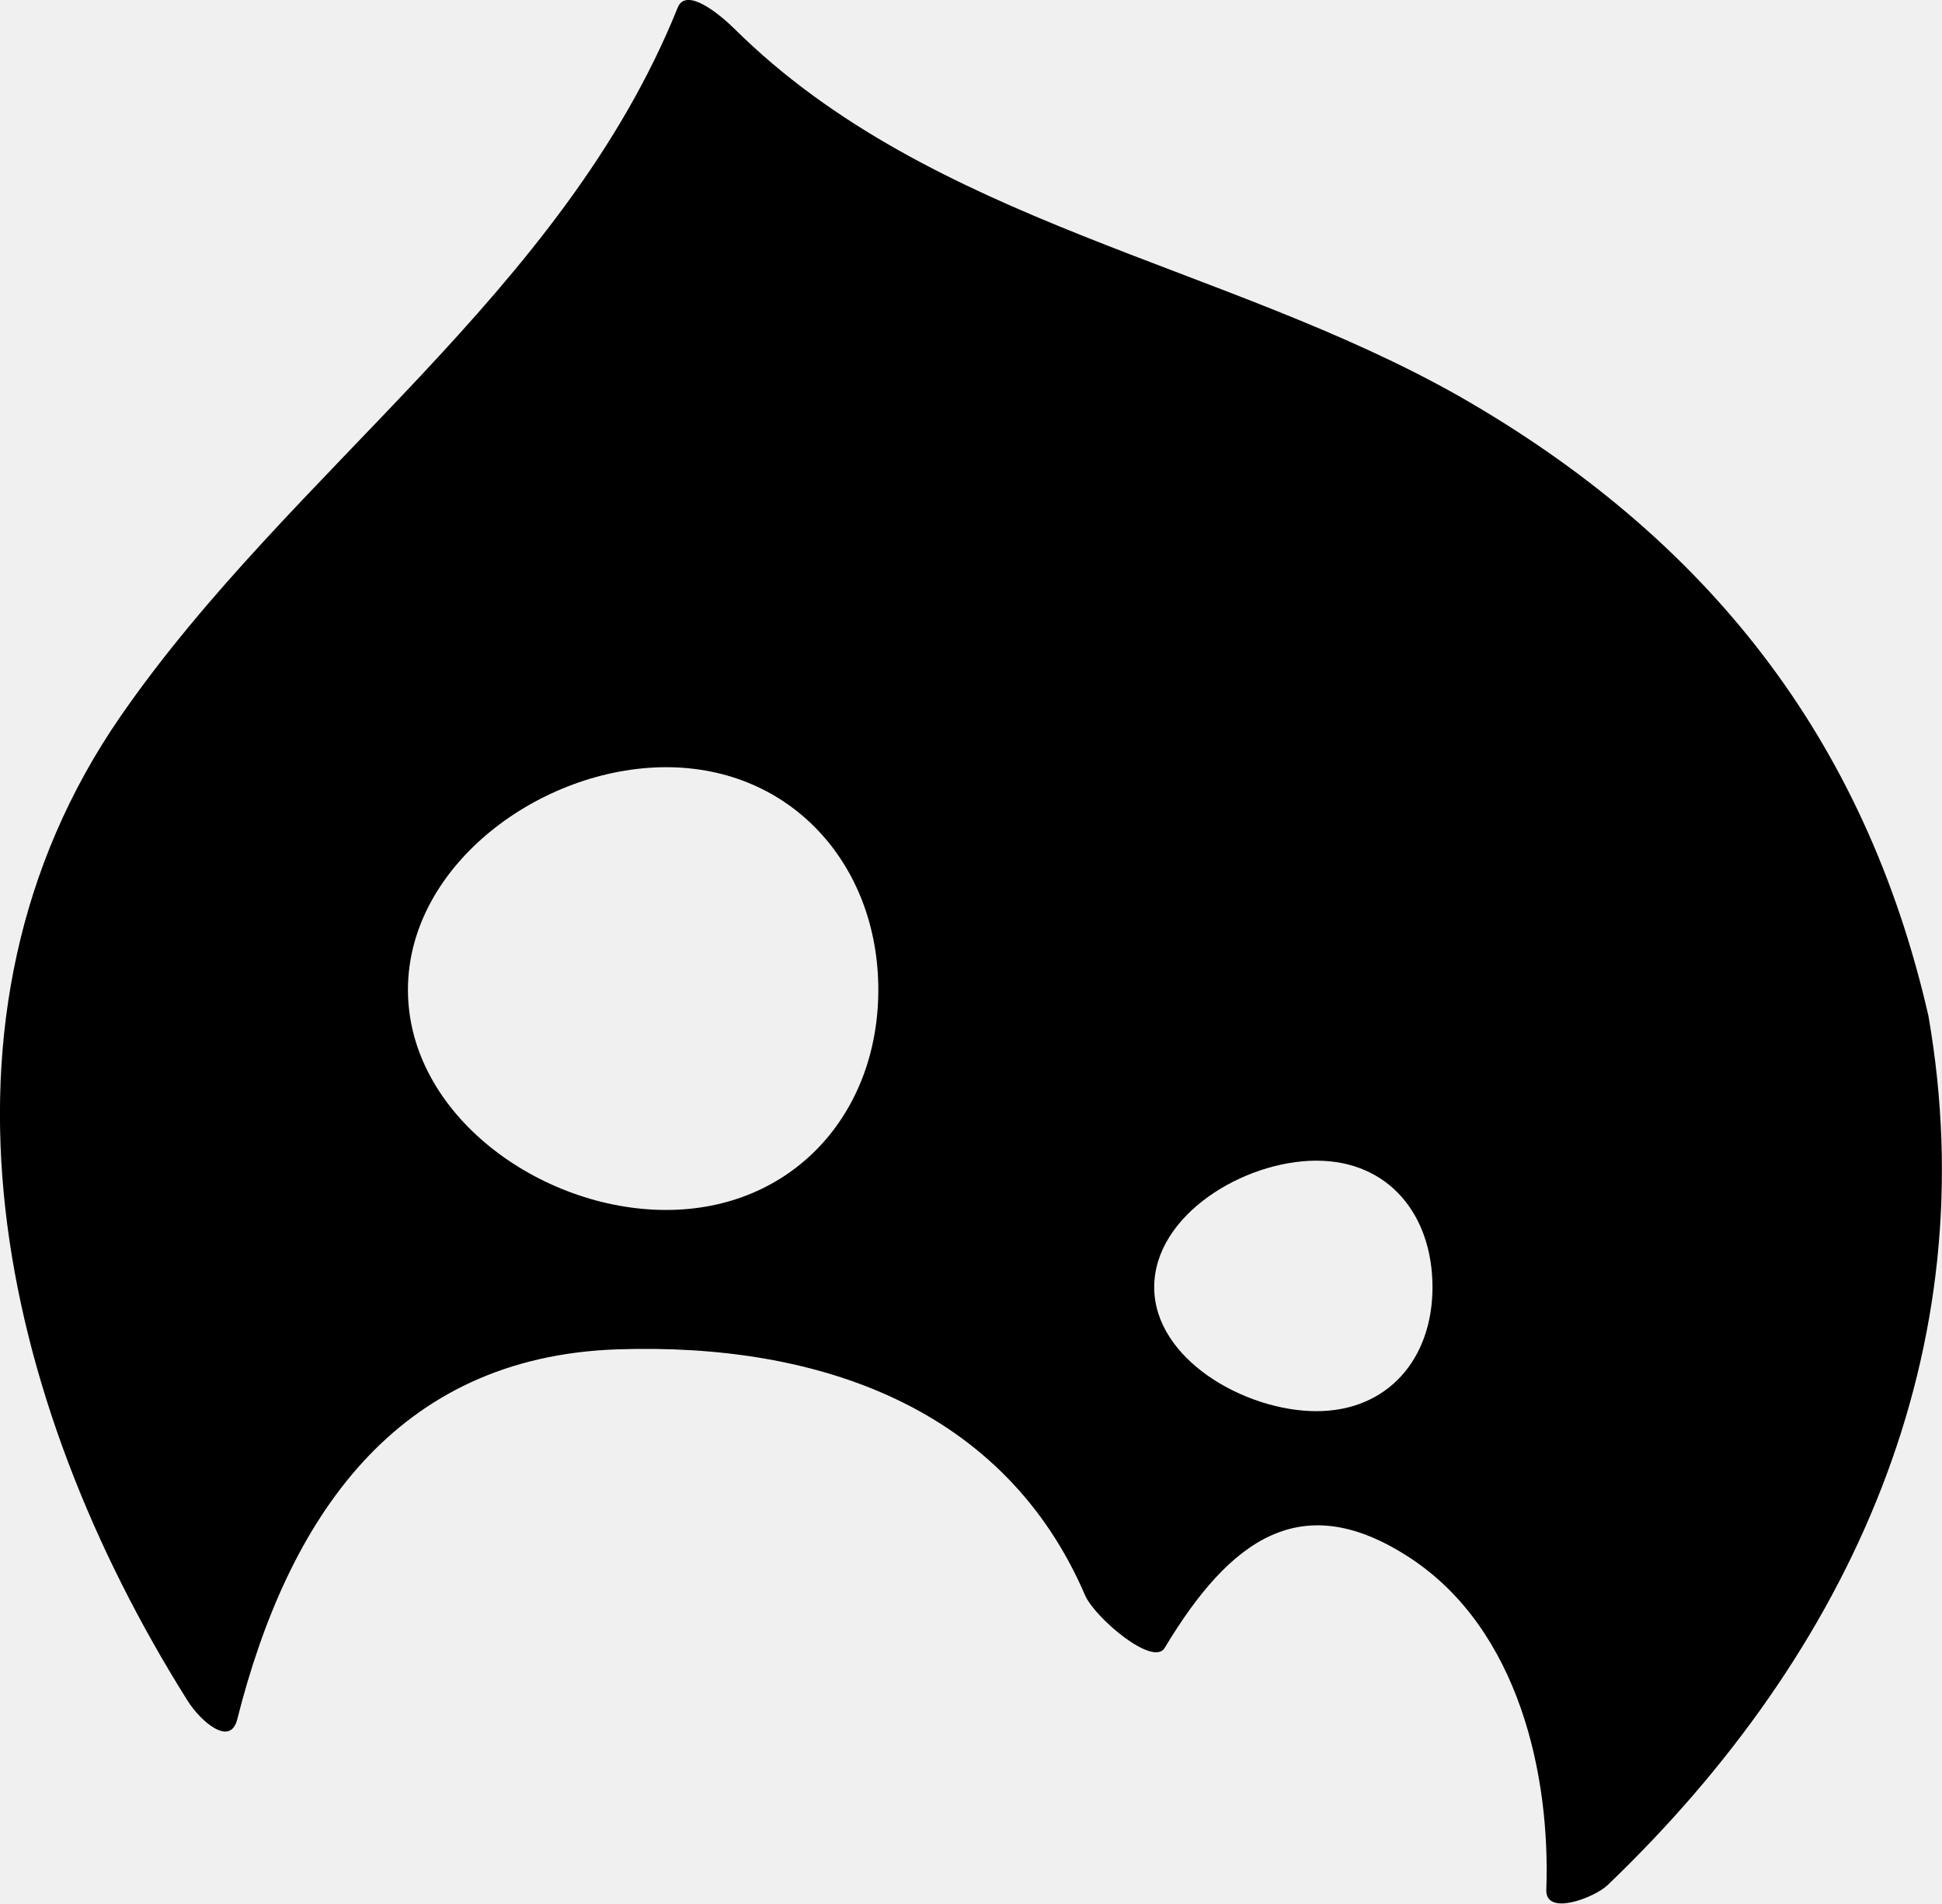
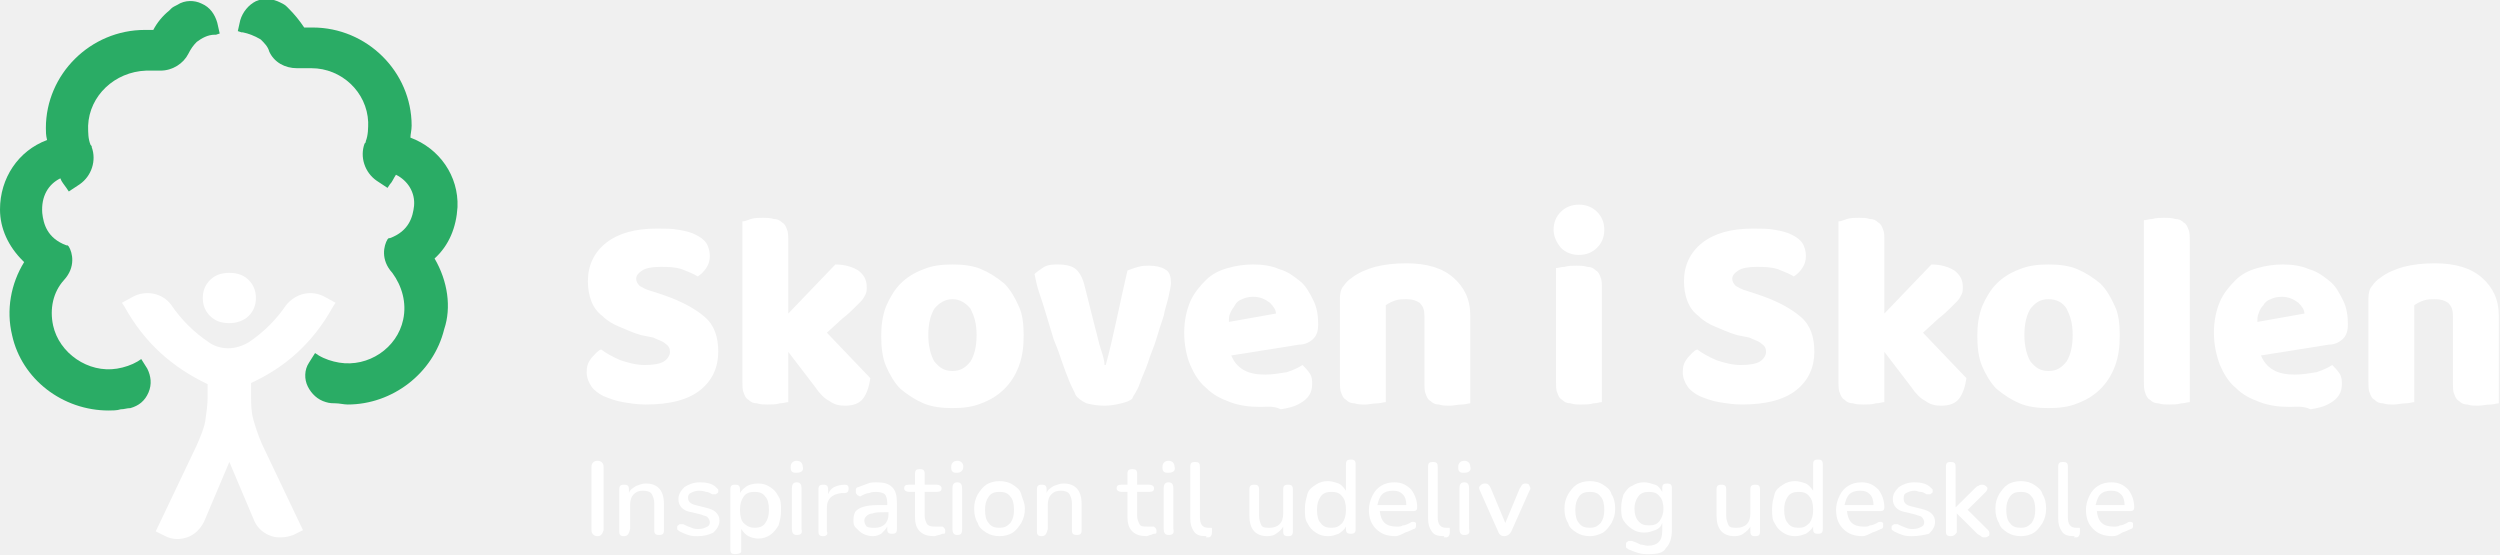
- <svg xmlns="http://www.w3.org/2000/svg" viewBox="0 0 130.01 127.42">
-   <g id="Lag_2" data-name="Lag 2">
-     <g id="Lag_1-2" data-name="Lag 1">
-       <path d="M129.1,68c-4.26-18.62-14.86-32-31.37-41.45C82,17.62,62.36,15,49.17,1.93c-.88-.87-3.22-2.87-3.8-1.42C37.66,19.65,19.53,31.39,8.08,47.94c-13.92,20.13-8.17,45.79,4.47,65.9.87,1.39,2.86,3.12,3.33,1.27,3.38-13.4,10.55-24.29,25.48-24.78,13.53-.45,25.9,3.95,31.28,16.46.64,1.49,4.55,4.82,5.33,3.53,4.4-7.33,9.21-10.79,16.47-6s9.36,14.54,9.08,22.18c-.07,1.82,3.23.53,4.1-.3C124,110.51,133,90.36,129.1,68ZM95.9,86.17c0,4.81-3,8.3-7.77,8.3S77.27,91,77.27,86.17s6-8.47,10.86-8.47S95.9,81.35,95.9,86.17ZM58.8,66.26C58.8,74.62,53,81,44.59,81S27.31,74.62,27.31,66.26s8.92-14.9,17.29-14.9S58.8,57.89,58.8,66.26Z" />
-     </g>
+ <svg xmlns="http://www.w3.org/2000/svg" width="194" height="43" viewBox="0 0 194 43" fill="none">
+   <g clip-path="url(#clip0_1726_50852)">
+     <path d="M49.741 26.004C49.086 25.818 48.523 25.54 48.055 25.354C47.587 25.168 47.118 24.89 46.744 24.518C46.369 24.239 46.088 23.868 45.901 23.404C45.713 22.939 45.62 22.382 45.62 21.825C45.62 20.617 46.088 19.596 47.025 18.853C47.961 18.11 49.273 17.738 50.959 17.738C51.521 17.738 52.177 17.738 52.645 17.831C53.207 17.924 53.582 18.017 53.957 18.203C54.331 18.388 54.612 18.574 54.8 18.853C54.987 19.131 55.081 19.503 55.081 19.874C55.081 20.246 54.987 20.524 54.8 20.803C54.612 21.082 54.425 21.267 54.144 21.453C53.863 21.267 53.395 21.082 52.926 20.896C52.364 20.71 51.802 20.71 51.24 20.71C50.584 20.71 50.116 20.803 49.835 20.989C49.554 21.175 49.367 21.36 49.367 21.639C49.367 21.825 49.46 22.01 49.648 22.196C49.835 22.289 50.116 22.475 50.491 22.568L51.615 22.939C52.926 23.404 53.957 23.961 54.706 24.611C55.455 25.261 55.736 26.19 55.736 27.304C55.736 28.512 55.268 29.533 54.331 30.276C53.395 31.019 51.989 31.39 50.116 31.39C49.46 31.39 48.898 31.298 48.336 31.205C47.774 31.112 47.306 30.926 46.837 30.74C46.463 30.555 46.088 30.276 45.901 29.997C45.713 29.719 45.526 29.347 45.526 28.883C45.526 28.419 45.62 28.14 45.901 27.768C46.182 27.49 46.369 27.211 46.65 27.118C47.025 27.397 47.493 27.676 48.149 27.954C48.711 28.14 49.367 28.326 50.022 28.326C50.678 28.326 51.24 28.233 51.521 28.047C51.802 27.861 51.989 27.583 51.989 27.304C51.989 27.026 51.896 26.84 51.615 26.654C51.427 26.468 51.053 26.375 50.678 26.19L49.741 26.004Z" fill="white" />
+     <path d="M67.539 29.347C67.446 29.997 67.258 30.555 66.977 30.926C66.696 31.298 66.228 31.483 65.572 31.483C65.104 31.483 64.729 31.39 64.354 31.112C63.98 30.926 63.605 30.555 63.23 29.997L61.169 27.304V31.205C60.982 31.205 60.795 31.298 60.514 31.298C60.233 31.39 59.858 31.39 59.577 31.39C59.296 31.39 59.015 31.39 58.734 31.298C58.453 31.298 58.266 31.205 58.078 31.019C57.891 30.926 57.797 30.74 57.703 30.462C57.61 30.276 57.61 29.904 57.61 29.626V17.181C57.797 17.181 57.985 17.088 58.266 16.995C58.547 16.902 58.921 16.902 59.202 16.902C59.483 16.902 59.764 16.902 60.045 16.995C60.326 16.995 60.514 17.088 60.701 17.274C60.889 17.367 60.982 17.552 61.076 17.831C61.169 18.017 61.169 18.388 61.169 18.667V24.332L64.823 20.524C65.572 20.524 66.134 20.71 66.603 20.989C67.071 21.36 67.258 21.732 67.258 22.289C67.258 22.475 67.258 22.66 67.165 22.846C67.071 23.032 66.977 23.218 66.79 23.403C66.603 23.589 66.415 23.775 66.228 23.961C66.041 24.146 65.76 24.425 65.385 24.704L64.167 25.818L67.539 29.347Z" fill="white" />
+     <path d="M79.436 26.003C79.436 26.932 79.342 27.675 79.061 28.418C78.78 29.161 78.406 29.718 77.937 30.182C77.469 30.646 76.907 31.018 76.157 31.297C75.502 31.575 74.752 31.668 73.909 31.668C73.066 31.668 72.317 31.575 71.661 31.297C71.005 31.018 70.443 30.646 69.881 30.182C69.413 29.718 69.038 29.068 68.757 28.418C68.476 27.767 68.382 26.932 68.382 26.096C68.382 25.26 68.476 24.517 68.757 23.774C69.038 23.124 69.413 22.474 69.881 22.009C70.35 21.545 70.912 21.174 71.661 20.895C72.317 20.616 73.066 20.523 73.909 20.523C74.752 20.523 75.502 20.616 76.157 20.895C76.813 21.174 77.375 21.545 77.937 22.009C78.406 22.474 78.78 23.124 79.061 23.774C79.342 24.331 79.436 25.167 79.436 26.003ZM72.036 26.003C72.036 26.839 72.223 27.582 72.504 28.046C72.879 28.511 73.253 28.789 73.909 28.789C74.565 28.789 74.939 28.511 75.314 28.046C75.595 27.582 75.783 26.932 75.783 26.003C75.783 25.074 75.595 24.517 75.314 23.96C74.939 23.495 74.471 23.217 73.909 23.217C73.347 23.217 72.879 23.495 72.504 23.96C72.223 24.424 72.036 25.074 72.036 26.003Z" fill="white" />
+     <path d="M87.867 30.925C87.68 31.111 87.399 31.204 87.024 31.297C86.649 31.39 86.181 31.482 85.712 31.482C85.15 31.482 84.682 31.39 84.307 31.297C83.933 31.111 83.652 30.925 83.464 30.646C83.371 30.368 83.183 30.089 82.996 29.625C82.808 29.161 82.621 28.696 82.434 28.139C82.246 27.582 82.059 27.024 81.778 26.374C81.591 25.724 81.403 25.167 81.216 24.517C81.029 23.867 80.841 23.31 80.654 22.752C80.467 22.195 80.373 21.731 80.279 21.266C80.467 21.081 80.748 20.895 81.029 20.709C81.403 20.523 81.684 20.523 82.153 20.523C82.621 20.523 83.09 20.616 83.371 20.802C83.652 20.988 83.933 21.359 84.12 22.009L84.963 25.353C85.15 26.003 85.244 26.56 85.431 27.117C85.619 27.675 85.712 28.046 85.712 28.325H85.806C86.087 27.303 86.368 26.096 86.649 24.796C86.93 23.495 87.211 22.195 87.492 20.988C87.773 20.895 87.961 20.802 88.335 20.709C88.616 20.616 88.897 20.616 89.178 20.616C89.647 20.616 90.115 20.709 90.396 20.895C90.771 21.081 90.865 21.452 90.865 22.009C90.865 22.195 90.771 22.567 90.677 23.031C90.584 23.495 90.396 23.96 90.302 24.517C90.115 25.074 89.928 25.631 89.74 26.282C89.553 26.932 89.272 27.489 89.085 28.139C88.897 28.696 88.616 29.253 88.429 29.811C88.242 30.368 87.961 30.646 87.867 30.925Z" fill="white" />
+     <path d="M97.796 31.575C96.953 31.575 96.204 31.482 95.454 31.204C94.705 30.925 94.143 30.646 93.581 30.089C93.019 29.625 92.644 28.975 92.363 28.325C92.082 27.675 91.894 26.746 91.894 25.817C91.894 24.888 92.082 24.053 92.363 23.402C92.644 22.752 93.112 22.195 93.581 21.731C94.049 21.266 94.611 20.988 95.267 20.802C95.922 20.616 96.578 20.523 97.234 20.523C97.983 20.523 98.639 20.616 99.295 20.895C99.951 21.081 100.419 21.452 100.887 21.824C101.356 22.195 101.637 22.752 101.918 23.31C102.199 23.867 102.292 24.517 102.292 25.167C102.292 25.631 102.199 26.003 101.918 26.282C101.637 26.56 101.262 26.746 100.794 26.746L95.548 27.582C95.735 28.046 96.016 28.418 96.485 28.696C96.953 28.975 97.515 29.068 98.171 29.068C98.733 29.068 99.295 28.975 99.857 28.882C100.419 28.696 100.794 28.511 101.075 28.325C101.262 28.511 101.449 28.696 101.637 28.975C101.824 29.253 101.824 29.532 101.824 29.811C101.824 30.461 101.543 30.925 100.887 31.297C100.419 31.575 99.951 31.668 99.388 31.761C98.826 31.482 98.358 31.575 97.796 31.575ZM97.234 23.031C96.859 23.031 96.578 23.124 96.391 23.217C96.11 23.31 95.922 23.495 95.829 23.681C95.735 23.867 95.548 24.053 95.454 24.331C95.361 24.517 95.361 24.796 95.361 24.981L99.014 24.331C99.014 24.053 98.826 23.774 98.545 23.495C98.171 23.217 97.796 23.031 97.234 23.031Z" fill="white" />
+     <path d="M110.536 24.518C110.536 24.054 110.442 23.775 110.161 23.496C109.88 23.311 109.599 23.218 109.131 23.218C108.85 23.218 108.569 23.218 108.288 23.311C108.007 23.404 107.819 23.496 107.538 23.682V31.205C107.351 31.205 107.163 31.298 106.882 31.298C106.601 31.298 106.227 31.391 105.946 31.391C105.665 31.391 105.384 31.391 105.103 31.298C104.822 31.298 104.634 31.205 104.447 31.019C104.26 30.926 104.166 30.741 104.072 30.462C103.979 30.276 103.979 29.905 103.979 29.626V23.125C103.979 22.753 104.072 22.382 104.26 22.196C104.447 21.918 104.634 21.732 104.915 21.546C105.384 21.175 106.039 20.896 106.695 20.71C107.444 20.524 108.194 20.432 109.131 20.432C110.723 20.432 111.941 20.803 112.784 21.546C113.627 22.289 114.095 23.218 114.095 24.518V31.298C113.908 31.298 113.721 31.391 113.44 31.391C113.159 31.391 112.784 31.483 112.503 31.483C112.222 31.483 111.941 31.483 111.66 31.391C111.379 31.391 111.191 31.298 111.004 31.112C110.817 31.019 110.723 30.833 110.629 30.555C110.536 30.369 110.536 29.997 110.536 29.719V24.518Z" fill="white" />
+     <path d="M120.559 17.831C120.559 17.274 120.746 16.81 121.121 16.438C121.496 16.067 121.964 15.881 122.526 15.881C123.088 15.881 123.557 16.067 123.931 16.438C124.306 16.81 124.493 17.274 124.493 17.831C124.493 18.388 124.306 18.853 123.931 19.224C123.557 19.596 123.088 19.782 122.526 19.782C121.964 19.782 121.496 19.596 121.121 19.224C120.746 18.76 120.559 18.296 120.559 17.831ZM124.306 31.205C124.119 31.205 123.931 31.298 123.65 31.298C123.369 31.391 122.995 31.391 122.714 31.391C122.433 31.391 122.152 31.391 121.871 31.298C121.59 31.298 121.402 31.205 121.215 31.019C121.027 30.926 120.934 30.741 120.84 30.462C120.746 30.276 120.746 29.905 120.746 29.626V20.803C120.934 20.803 121.121 20.71 121.402 20.71C121.683 20.617 122.058 20.617 122.339 20.617C122.62 20.617 122.901 20.617 123.182 20.71C123.463 20.71 123.65 20.803 123.838 20.989C124.025 21.082 124.119 21.267 124.212 21.546C124.306 21.732 124.306 22.103 124.306 22.382V31.205Z" fill="white" />
+     <path d="M134.798 26.004C134.142 25.818 133.58 25.54 133.112 25.354C132.643 25.168 132.175 24.89 131.8 24.518C131.426 24.239 131.145 23.868 130.957 23.404C130.77 22.939 130.676 22.382 130.676 21.825C130.676 20.617 131.145 19.596 132.081 18.853C133.018 18.11 134.33 17.738 136.016 17.738C136.578 17.738 137.233 17.738 137.702 17.831C138.264 17.924 138.639 18.017 139.013 18.203C139.388 18.388 139.669 18.574 139.856 18.853C140.044 19.131 140.137 19.503 140.137 19.874C140.137 20.246 140.044 20.524 139.856 20.803C139.669 21.082 139.482 21.267 139.201 21.453C138.92 21.267 138.451 21.082 137.983 20.896C137.421 20.71 136.859 20.71 136.297 20.71C135.641 20.71 135.173 20.803 134.892 20.989C134.611 21.175 134.423 21.36 134.423 21.639C134.423 21.825 134.517 22.01 134.704 22.196C134.892 22.289 135.173 22.475 135.547 22.568L136.671 22.939C137.983 23.404 139.013 23.961 139.763 24.611C140.512 25.261 140.793 26.19 140.793 27.304C140.793 28.512 140.325 29.533 139.388 30.276C138.451 31.019 137.046 31.39 135.173 31.39C134.517 31.39 133.955 31.298 133.393 31.205C132.831 31.112 132.362 30.926 131.894 30.74C131.519 30.555 131.145 30.276 130.957 29.997C130.77 29.719 130.583 29.347 130.583 28.883C130.583 28.419 130.676 28.14 130.957 27.768C131.238 27.49 131.426 27.211 131.707 27.118C132.081 27.397 132.55 27.676 133.205 27.954C133.767 28.14 134.423 28.326 135.079 28.326C135.735 28.326 136.297 28.233 136.578 28.047C136.859 27.861 137.046 27.583 137.046 27.304C137.046 27.026 136.952 26.84 136.671 26.654C136.484 26.468 136.109 26.375 135.735 26.19L134.798 26.004Z" fill="white" />
+     <path d="M152.596 29.347C152.502 29.997 152.315 30.555 152.034 30.926C151.753 31.298 151.285 31.483 150.629 31.483C150.16 31.483 149.786 31.39 149.411 31.112C149.036 30.926 148.662 30.555 148.287 29.997L146.226 27.304V31.205C146.039 31.205 145.851 31.298 145.57 31.298C145.289 31.39 144.915 31.39 144.634 31.39C144.353 31.39 144.072 31.39 143.791 31.298C143.51 31.298 143.322 31.205 143.135 31.019C142.948 30.926 142.854 30.74 142.76 30.462C142.666 30.276 142.667 29.904 142.667 29.626V17.181C142.854 17.181 143.041 17.088 143.322 16.995C143.603 16.902 143.978 16.902 144.259 16.902C144.54 16.902 144.821 16.902 145.102 16.995C145.383 16.995 145.57 17.088 145.758 17.274C145.945 17.367 146.039 17.552 146.132 17.831C146.226 18.017 146.226 18.388 146.226 18.667V24.332L149.879 20.524C150.629 20.524 151.191 20.71 151.659 20.989C152.128 21.36 152.315 21.732 152.315 22.289C152.315 22.475 152.315 22.66 152.221 22.846C152.128 23.032 152.034 23.218 151.847 23.403C151.659 23.589 151.472 23.775 151.285 23.961C151.097 24.146 150.816 24.425 150.441 24.704L149.224 25.818L152.596 29.347Z" fill="white" />
+     <path d="M164.493 26.003C164.493 26.932 164.399 27.675 164.118 28.418C163.837 29.161 163.462 29.718 162.994 30.182C162.525 30.646 161.963 31.018 161.214 31.297C160.558 31.575 159.809 31.668 158.966 31.668C158.123 31.668 157.373 31.575 156.718 31.297C156.062 31.018 155.5 30.646 154.938 30.182C154.469 29.718 154.095 29.068 153.814 28.418C153.533 27.767 153.439 26.932 153.439 26.096C153.439 25.26 153.533 24.517 153.814 23.774C154.095 23.124 154.469 22.474 154.938 22.009C155.406 21.545 155.968 21.174 156.718 20.895C157.373 20.616 158.123 20.523 158.966 20.523C159.809 20.523 160.558 20.616 161.214 20.895C161.87 21.174 162.432 21.545 162.994 22.009C163.462 22.474 163.837 23.124 164.118 23.774C164.399 24.331 164.493 25.167 164.493 26.003ZM157.092 26.003C157.092 26.839 157.28 27.582 157.561 28.046C157.935 28.511 158.31 28.789 158.966 28.789C159.621 28.789 159.996 28.511 160.371 28.046C160.652 27.582 160.839 26.932 160.839 26.003C160.839 25.074 160.652 24.517 160.371 23.96C160.09 23.495 159.621 23.217 158.966 23.217C158.31 23.217 157.935 23.495 157.561 23.96C157.28 24.424 157.092 25.074 157.092 26.003Z" fill="white" />
+     <path d="M169.926 31.205C169.738 31.205 169.551 31.298 169.27 31.298C168.989 31.39 168.614 31.39 168.333 31.39C168.052 31.39 167.771 31.39 167.49 31.298C167.209 31.298 167.022 31.205 166.835 31.019C166.647 30.926 166.554 30.74 166.46 30.462C166.366 30.183 166.366 29.904 166.366 29.626V17.088C166.554 17.088 166.741 16.995 167.022 16.995C167.303 16.902 167.678 16.902 167.959 16.902C168.24 16.902 168.521 16.902 168.802 16.995C169.083 16.995 169.27 17.088 169.457 17.274C169.645 17.367 169.738 17.552 169.832 17.831C169.926 18.017 169.926 18.388 169.926 18.667V31.205Z" fill="white" />
+     <path d="M177.701 31.575C176.858 31.575 176.108 31.482 175.359 31.204C174.61 30.925 174.048 30.646 173.485 30.089C172.923 29.625 172.549 28.975 172.268 28.325C171.987 27.582 171.799 26.746 171.799 25.817C171.799 24.888 171.987 24.053 172.268 23.402C172.549 22.752 173.017 22.195 173.485 21.731C173.954 21.266 174.516 20.988 175.172 20.802C175.827 20.616 176.483 20.523 177.139 20.523C177.888 20.523 178.544 20.616 179.2 20.895C179.855 21.081 180.324 21.452 180.792 21.824C181.26 22.195 181.541 22.752 181.823 23.31C182.104 23.867 182.197 24.517 182.197 25.167C182.197 25.631 182.104 26.003 181.823 26.282C181.541 26.56 181.167 26.746 180.698 26.746L175.453 27.582C175.64 28.046 175.921 28.418 176.389 28.696C176.858 28.975 177.42 29.068 178.076 29.068C178.638 29.068 179.2 28.975 179.762 28.882C180.324 28.696 180.698 28.511 180.979 28.325C181.167 28.511 181.354 28.696 181.541 28.975C181.729 29.253 181.729 29.532 181.729 29.811C181.729 30.461 181.448 30.925 180.792 31.297C180.324 31.575 179.855 31.668 179.293 31.761C178.731 31.482 178.169 31.575 177.701 31.575ZM177.045 23.031C176.67 23.031 176.389 23.124 176.202 23.217C175.921 23.31 175.734 23.495 175.64 23.681C175.453 23.867 175.359 24.053 175.265 24.331C175.172 24.517 175.172 24.796 175.172 24.981L178.825 24.331C178.825 24.053 178.638 23.774 178.357 23.495C177.982 23.217 177.607 23.031 177.045 23.031Z" fill="white" />
+     <path d="M190.347 24.518C190.347 24.054 190.253 23.775 189.972 23.496C189.691 23.311 189.41 23.218 188.942 23.218C188.661 23.218 188.38 23.218 188.099 23.311C187.818 23.404 187.63 23.496 187.349 23.682V31.205C187.162 31.205 186.974 31.298 186.693 31.298C186.412 31.298 186.038 31.391 185.757 31.391C185.476 31.391 185.195 31.391 184.914 31.298C184.633 31.298 184.445 31.205 184.258 31.019C184.071 30.926 183.977 30.741 183.883 30.462C183.79 30.276 183.79 29.905 183.79 29.626V23.125C183.79 22.753 183.883 22.382 184.071 22.196C184.258 21.918 184.445 21.732 184.726 21.546C185.195 21.175 185.85 20.896 186.506 20.71C187.256 20.524 188.005 20.432 188.942 20.432C190.534 20.432 191.752 20.803 192.595 21.546C193.438 22.289 193.906 23.218 193.906 24.518V31.298C193.719 31.298 193.532 31.391 193.251 31.391C192.97 31.391 192.595 31.483 192.314 31.483C192.033 31.483 191.752 31.483 191.471 31.391C191.19 31.391 191.003 31.298 190.815 31.112C190.628 31.019 190.534 30.833 190.44 30.555C190.347 30.369 190.347 29.997 190.347 29.719V24.518Z" fill="white" />
+     <path d="M46.369 41.607C46.088 41.607 45.9 41.421 45.9 41.142V36.22C45.9 35.942 46.088 35.756 46.369 35.756C46.65 35.756 46.837 35.942 46.837 36.22V41.142C46.743 41.421 46.65 41.607 46.369 41.607Z" fill="white" />
+     <path d="M48.43 41.606C48.149 41.606 48.055 41.513 48.055 41.234V37.984C48.055 37.705 48.149 37.612 48.43 37.612C48.711 37.612 48.805 37.705 48.805 37.984V38.263C48.898 37.984 49.086 37.891 49.367 37.705C49.648 37.612 49.835 37.52 50.116 37.52C51.053 37.52 51.521 38.077 51.521 39.098V41.142C51.521 41.42 51.428 41.513 51.146 41.513C50.865 41.513 50.772 41.42 50.772 41.142V39.098C50.772 38.727 50.678 38.541 50.584 38.355C50.491 38.17 50.21 38.077 49.929 38.077C49.554 38.077 49.367 38.17 49.179 38.355C48.992 38.541 48.898 38.82 48.898 39.191V41.049C48.805 41.42 48.711 41.606 48.43 41.606Z" fill="white" />
+     <path d="M54.144 41.607C53.863 41.607 53.675 41.607 53.394 41.514C53.113 41.421 52.926 41.328 52.739 41.236C52.645 41.143 52.551 41.143 52.551 41.05C52.551 40.957 52.551 40.864 52.551 40.864C52.551 40.771 52.645 40.771 52.739 40.678C52.832 40.678 52.926 40.678 53.02 40.678C53.207 40.771 53.394 40.864 53.675 40.957C53.863 41.05 54.05 41.05 54.237 41.05C54.518 41.05 54.706 40.957 54.893 40.864C55.081 40.771 55.081 40.585 55.081 40.492C55.081 40.4 54.987 40.214 54.893 40.121C54.8 40.028 54.612 40.028 54.425 39.935L53.675 39.749C53.02 39.657 52.645 39.285 52.645 38.728C52.645 38.356 52.832 38.078 53.113 37.799C53.394 37.614 53.769 37.428 54.331 37.428C54.8 37.428 55.268 37.521 55.549 37.799C55.642 37.892 55.642 37.892 55.736 37.985C55.736 38.078 55.736 38.171 55.736 38.171C55.736 38.264 55.642 38.264 55.549 38.356C55.455 38.356 55.361 38.356 55.268 38.356C55.081 38.264 54.987 38.171 54.8 38.171C54.518 38.078 54.331 38.078 54.237 38.078C53.956 38.078 53.769 38.171 53.582 38.264C53.394 38.356 53.394 38.542 53.394 38.635C53.394 38.914 53.582 39.099 53.956 39.192L54.706 39.378C55.081 39.471 55.361 39.564 55.549 39.749C55.736 39.935 55.83 40.121 55.83 40.4C55.83 40.771 55.642 41.05 55.361 41.328C54.987 41.514 54.612 41.607 54.144 41.607Z" fill="white" />
+     <path d="M57.048 42.999C56.767 42.999 56.673 42.906 56.673 42.627V37.984C56.673 37.705 56.767 37.612 57.048 37.612C57.329 37.612 57.423 37.705 57.423 37.984V38.263C57.516 38.077 57.704 37.891 57.985 37.705C58.172 37.612 58.453 37.52 58.828 37.52C59.203 37.52 59.484 37.612 59.765 37.798C60.046 37.984 60.233 38.17 60.42 38.541C60.608 38.82 60.608 39.191 60.608 39.656C60.608 40.12 60.514 40.399 60.42 40.77C60.233 41.049 60.046 41.327 59.765 41.513C59.484 41.699 59.203 41.792 58.828 41.792C58.547 41.792 58.266 41.699 58.078 41.606C57.891 41.513 57.704 41.327 57.516 41.049V42.813C57.516 42.906 57.329 42.999 57.048 42.999ZM58.547 40.956C58.922 40.956 59.203 40.863 59.39 40.584C59.577 40.306 59.671 40.027 59.671 39.563C59.671 39.098 59.577 38.727 59.39 38.541C59.203 38.263 58.922 38.17 58.547 38.17C58.172 38.17 57.891 38.263 57.704 38.541C57.516 38.82 57.423 39.098 57.423 39.563C57.423 40.027 57.516 40.399 57.704 40.584C57.985 40.863 58.266 40.956 58.547 40.956Z" fill="white" />
+     <path d="M61.825 36.685C61.638 36.685 61.544 36.685 61.451 36.592C61.357 36.499 61.357 36.406 61.357 36.22C61.357 35.942 61.544 35.756 61.825 35.756C62.106 35.756 62.294 35.942 62.294 36.22C62.387 36.499 62.2 36.685 61.825 36.685ZM61.825 41.514C61.544 41.514 61.451 41.328 61.451 41.05V37.892C61.451 37.613 61.544 37.428 61.825 37.428C62.106 37.428 62.2 37.613 62.2 37.892V41.05C62.294 41.421 62.106 41.514 61.825 41.514Z" fill="white" />
+     <path d="M63.886 41.607C63.605 41.607 63.511 41.514 63.511 41.235V37.985C63.511 37.706 63.605 37.613 63.886 37.613C64.167 37.613 64.261 37.706 64.261 37.985V38.356C64.354 38.078 64.542 37.892 64.729 37.799C64.916 37.706 65.197 37.613 65.572 37.613C65.759 37.613 65.853 37.706 65.853 37.892C65.853 38.17 65.759 38.263 65.478 38.263H65.291C64.542 38.356 64.167 38.728 64.167 39.378V41.235C64.261 41.421 64.167 41.607 63.886 41.607Z" fill="white" />
+     <path d="M67.727 41.607C67.446 41.607 67.165 41.514 66.977 41.421C66.79 41.328 66.603 41.143 66.415 40.957C66.228 40.771 66.228 40.585 66.228 40.307C66.228 40.028 66.322 39.749 66.415 39.657C66.603 39.471 66.79 39.378 67.165 39.285C67.54 39.192 68.008 39.192 68.57 39.192H68.851V39.007C68.851 38.728 68.757 38.449 68.664 38.356C68.57 38.264 68.289 38.171 68.008 38.171C67.82 38.171 67.633 38.171 67.446 38.264C67.258 38.264 67.071 38.356 66.884 38.449C66.79 38.542 66.696 38.542 66.603 38.449C66.509 38.449 66.509 38.356 66.415 38.264C66.415 38.171 66.415 38.078 66.415 37.985C66.415 37.892 66.509 37.799 66.603 37.799C66.884 37.706 67.071 37.614 67.352 37.521C67.54 37.428 67.82 37.428 68.008 37.428C68.57 37.428 68.945 37.521 69.226 37.799C69.507 38.078 69.6 38.449 69.6 39.007V41.05C69.6 41.328 69.507 41.421 69.226 41.421C68.945 41.421 68.851 41.328 68.851 41.05V40.864C68.757 41.05 68.57 41.236 68.382 41.421C68.195 41.514 68.008 41.607 67.727 41.607ZM67.914 40.957C68.195 40.957 68.476 40.864 68.664 40.678C68.851 40.492 68.945 40.214 68.945 39.935V39.749H68.664C68.289 39.749 67.914 39.749 67.727 39.842C67.54 39.842 67.352 39.935 67.258 40.028C67.165 40.121 67.071 40.214 67.071 40.4C67.071 40.585 67.165 40.771 67.258 40.864C67.446 40.957 67.633 40.957 67.914 40.957Z" fill="white" />
+     <path d="M72.504 41.605C72.036 41.605 71.661 41.512 71.38 41.234C71.099 40.955 71.005 40.584 71.005 40.119V38.169H70.537C70.35 38.169 70.162 38.076 70.162 37.89C70.162 37.705 70.256 37.612 70.537 37.612H71.005V36.776C71.005 36.497 71.099 36.404 71.38 36.404C71.661 36.404 71.755 36.497 71.755 36.776V37.612H72.691C72.879 37.612 73.066 37.705 73.066 37.89C73.066 38.076 72.972 38.169 72.691 38.169H71.755V40.026C71.755 40.305 71.848 40.491 71.942 40.676C72.129 40.862 72.317 40.862 72.598 40.862C72.691 40.862 72.785 40.862 72.879 40.862C72.972 40.862 72.972 40.862 73.066 40.862C73.16 40.862 73.16 40.862 73.253 40.955C73.253 40.955 73.347 41.048 73.347 41.141C73.347 41.234 73.347 41.327 73.347 41.327C73.347 41.419 73.253 41.419 73.16 41.419C73.066 41.419 72.972 41.512 72.879 41.512C72.785 41.512 72.598 41.605 72.504 41.605Z" fill="white" />
+     <path d="M74.284 36.685C74.097 36.685 74.003 36.685 73.909 36.592C73.815 36.499 73.815 36.406 73.815 36.22C73.815 35.942 74.003 35.756 74.284 35.756C74.565 35.756 74.752 35.942 74.752 36.22C74.752 36.499 74.565 36.685 74.284 36.685ZM74.284 41.514C74.003 41.514 73.909 41.328 73.909 41.05V37.892C73.909 37.613 74.003 37.428 74.284 37.428C74.565 37.428 74.659 37.613 74.659 37.892V41.05C74.659 41.421 74.565 41.514 74.284 41.514Z" fill="white" />
+     <path d="M77.562 41.606C77.188 41.606 76.813 41.513 76.532 41.328C76.251 41.142 75.97 40.956 75.876 40.584C75.689 40.306 75.595 39.934 75.595 39.47C75.595 39.006 75.689 38.727 75.876 38.356C76.064 38.077 76.251 37.798 76.532 37.613C76.813 37.427 77.188 37.334 77.562 37.334C77.937 37.334 78.312 37.427 78.593 37.613C78.874 37.798 79.155 37.984 79.249 38.356C79.342 38.727 79.53 39.006 79.53 39.47C79.53 39.934 79.436 40.213 79.249 40.584C79.061 40.863 78.874 41.142 78.593 41.328C78.312 41.513 77.937 41.606 77.562 41.606ZM77.562 40.956C77.937 40.956 78.124 40.863 78.406 40.584C78.593 40.306 78.686 40.027 78.686 39.563C78.686 39.099 78.593 38.727 78.406 38.541C78.218 38.263 77.937 38.17 77.562 38.17C77.188 38.17 76.907 38.263 76.719 38.541C76.532 38.82 76.438 39.099 76.438 39.563C76.438 40.027 76.532 40.399 76.719 40.584C76.907 40.863 77.188 40.956 77.562 40.956Z" fill="white" />
+     <path d="M80.841 41.606C80.56 41.606 80.466 41.513 80.466 41.234V37.984C80.466 37.705 80.56 37.612 80.841 37.612C81.122 37.612 81.216 37.705 81.216 37.984V38.263C81.309 37.984 81.497 37.891 81.778 37.705C82.059 37.612 82.246 37.52 82.527 37.52C83.464 37.52 83.932 38.077 83.932 39.098V41.142C83.932 41.42 83.839 41.513 83.558 41.513C83.276 41.513 83.183 41.42 83.183 41.142V39.098C83.183 38.727 83.089 38.541 82.996 38.355C82.902 38.17 82.621 38.077 82.34 38.077C81.965 38.077 81.778 38.17 81.59 38.355C81.403 38.541 81.309 38.82 81.309 39.191V41.049C81.216 41.42 81.122 41.606 80.841 41.606Z" fill="white" />
+     <path d="M88.991 41.605C88.522 41.605 88.148 41.512 87.867 41.234C87.586 40.955 87.492 40.584 87.492 40.119V38.169H87.024C86.836 38.169 86.649 38.076 86.649 37.89C86.649 37.705 86.743 37.612 87.024 37.612H87.492V36.776C87.492 36.497 87.586 36.404 87.867 36.404C88.148 36.404 88.241 36.497 88.241 36.776V37.612H89.178C89.365 37.612 89.553 37.705 89.553 37.89C89.553 38.076 89.459 38.169 89.178 38.169H88.241V40.026C88.241 40.305 88.335 40.491 88.429 40.676C88.522 40.862 88.71 40.862 88.991 40.862C89.085 40.862 89.178 40.862 89.272 40.862C89.365 40.862 89.365 40.862 89.459 40.862C89.553 40.862 89.553 40.862 89.647 40.955C89.647 40.955 89.74 41.048 89.74 41.141C89.74 41.234 89.74 41.327 89.74 41.327C89.74 41.419 89.647 41.419 89.553 41.419C89.459 41.419 89.365 41.512 89.272 41.512C89.178 41.512 89.085 41.605 88.991 41.605Z" fill="white" />
+     <path d="M90.677 36.685C90.49 36.685 90.396 36.685 90.302 36.592C90.209 36.499 90.209 36.406 90.209 36.22C90.209 35.942 90.396 35.756 90.677 35.756C90.958 35.756 91.145 35.942 91.145 36.22C91.239 36.499 91.052 36.685 90.677 36.685ZM90.677 41.514C90.396 41.514 90.302 41.328 90.302 41.05V37.892C90.302 37.613 90.396 37.428 90.677 37.428C90.958 37.428 91.052 37.613 91.052 37.892V41.05C91.145 41.421 90.958 41.514 90.677 41.514Z" fill="white" />
+     <path d="M93.581 41.606C93.113 41.606 92.832 41.513 92.644 41.234C92.457 40.956 92.363 40.677 92.363 40.213V36.219C92.363 35.941 92.457 35.848 92.738 35.848C93.019 35.848 93.113 35.941 93.113 36.219V40.12C93.113 40.677 93.3 40.956 93.768 40.956C93.862 40.956 93.862 40.956 93.862 40.956H93.956C94.049 40.956 94.049 40.956 94.049 41.048C94.049 41.048 94.049 41.141 94.049 41.327C94.049 41.513 93.956 41.699 93.768 41.699C93.675 41.699 93.675 41.699 93.581 41.699C93.675 41.606 93.581 41.606 93.581 41.606Z" fill="white" />
+     <path d="M98.358 41.607C97.421 41.607 96.953 41.05 96.953 40.028V37.985C96.953 37.706 97.047 37.613 97.328 37.613C97.609 37.613 97.703 37.706 97.703 37.985V40.028C97.703 40.307 97.796 40.585 97.89 40.771C97.984 40.957 98.265 40.957 98.546 40.957C98.827 40.957 99.108 40.864 99.295 40.678C99.482 40.492 99.576 40.214 99.576 39.842V37.985C99.576 37.706 99.67 37.613 99.951 37.613C100.232 37.613 100.325 37.706 100.325 37.985V41.235C100.325 41.514 100.232 41.607 99.951 41.607C99.67 41.607 99.576 41.514 99.576 41.235V40.864C99.482 41.05 99.295 41.235 99.014 41.421C98.92 41.514 98.639 41.607 98.358 41.607Z" fill="white" />
+     <path d="M103.042 41.606C102.667 41.606 102.386 41.513 102.105 41.327C101.824 41.142 101.637 40.956 101.45 40.584C101.262 40.306 101.262 39.934 101.262 39.47C101.262 39.005 101.356 38.727 101.45 38.355C101.543 37.984 101.824 37.798 102.105 37.612C102.386 37.427 102.667 37.334 103.042 37.334C103.323 37.334 103.604 37.427 103.885 37.52C104.072 37.612 104.26 37.798 104.447 38.077V36.034C104.447 35.755 104.541 35.662 104.822 35.662C105.103 35.662 105.197 35.755 105.197 36.034V41.049C105.197 41.327 105.103 41.42 104.822 41.42C104.541 41.42 104.447 41.327 104.447 41.049V40.863C104.353 41.049 104.166 41.234 103.885 41.42C103.604 41.513 103.417 41.606 103.042 41.606ZM103.323 40.956C103.698 40.956 103.885 40.863 104.166 40.584C104.353 40.306 104.447 40.027 104.447 39.563C104.447 39.098 104.353 38.727 104.166 38.541C103.979 38.263 103.698 38.17 103.323 38.17C102.948 38.17 102.667 38.263 102.48 38.541C102.293 38.82 102.199 39.098 102.199 39.563C102.199 40.027 102.293 40.399 102.48 40.584C102.667 40.863 102.948 40.956 103.323 40.956Z" fill="white" />
+     <path d="M108.288 41.607C107.632 41.607 107.164 41.421 106.789 41.05C106.414 40.678 106.227 40.214 106.227 39.564C106.227 39.192 106.321 38.821 106.508 38.449C106.695 38.078 106.883 37.892 107.164 37.706C107.445 37.521 107.82 37.428 108.194 37.428C108.756 37.428 109.131 37.614 109.506 37.985C109.787 38.356 109.974 38.821 109.974 39.378C109.974 39.564 109.88 39.657 109.693 39.657H107.07C107.164 40.492 107.538 40.864 108.382 40.864C108.569 40.864 108.756 40.864 108.85 40.771C109.037 40.771 109.225 40.678 109.412 40.585C109.506 40.492 109.599 40.492 109.693 40.492C109.787 40.492 109.88 40.585 109.88 40.585C109.88 40.678 109.88 40.771 109.88 40.864C109.88 40.957 109.787 41.05 109.693 41.05C109.506 41.143 109.318 41.236 109.037 41.328C108.663 41.514 108.475 41.607 108.288 41.607ZM108.101 38.078C107.726 38.078 107.445 38.171 107.257 38.356C107.07 38.542 106.976 38.821 106.883 39.192H109.131C109.131 38.821 109.037 38.542 108.85 38.356C108.663 38.171 108.475 38.078 108.101 38.078Z" fill="white" />
+     <path d="M112.035 41.606C111.566 41.606 111.285 41.513 111.098 41.234C110.911 40.956 110.817 40.677 110.817 40.213V36.219C110.817 35.941 110.911 35.848 111.192 35.848C111.473 35.848 111.566 35.941 111.566 36.219V40.12C111.566 40.677 111.754 40.956 112.222 40.956C112.316 40.956 112.316 40.956 112.316 40.956H112.409C112.503 40.956 112.503 40.956 112.503 41.048C112.503 41.048 112.503 41.141 112.503 41.327C112.503 41.513 112.409 41.699 112.222 41.699C112.128 41.699 112.128 41.699 112.035 41.699C112.128 41.606 112.035 41.606 112.035 41.606Z" fill="white" />
+     <path d="M113.627 36.685C113.44 36.685 113.346 36.685 113.252 36.592C113.159 36.499 113.159 36.406 113.159 36.22C113.159 35.942 113.346 35.756 113.627 35.756C113.908 35.756 114.095 35.942 114.095 36.22C114.189 36.499 114.002 36.685 113.627 36.685ZM113.627 41.514C113.346 41.514 113.252 41.328 113.252 41.05V37.892C113.252 37.613 113.346 37.428 113.627 37.428C113.908 37.428 114.002 37.613 114.002 37.892V41.05C114.095 41.421 113.908 41.514 113.627 41.514Z" fill="white" />
+     <path d="M116.719 41.606C116.531 41.606 116.344 41.513 116.25 41.234L114.845 38.077C114.751 37.891 114.751 37.798 114.845 37.705C114.939 37.612 115.033 37.52 115.22 37.52C115.314 37.52 115.407 37.52 115.501 37.612C115.595 37.705 115.595 37.705 115.688 37.891L116.812 40.584L117.936 37.891C118.03 37.798 118.03 37.705 118.124 37.612C118.217 37.52 118.311 37.52 118.405 37.52C118.592 37.52 118.686 37.612 118.686 37.705C118.779 37.798 118.779 37.984 118.686 38.077L117.281 41.234C117.187 41.42 117 41.606 116.719 41.606Z" fill="white" />
+     <path d="M123.369 41.606C122.995 41.606 122.62 41.513 122.339 41.328C122.058 41.142 121.777 40.956 121.683 40.584C121.496 40.306 121.402 39.934 121.402 39.47C121.402 39.006 121.496 38.727 121.683 38.356C121.871 38.077 122.058 37.798 122.339 37.613C122.62 37.427 122.995 37.334 123.369 37.334C123.744 37.334 124.119 37.427 124.4 37.613C124.681 37.798 124.962 37.984 125.056 38.356C125.243 38.634 125.337 39.006 125.337 39.47C125.337 39.934 125.243 40.213 125.056 40.584C124.868 40.863 124.681 41.142 124.4 41.328C124.025 41.513 123.744 41.606 123.369 41.606ZM123.369 40.956C123.744 40.956 123.932 40.863 124.213 40.584C124.4 40.306 124.494 40.027 124.494 39.563C124.494 39.099 124.4 38.727 124.213 38.541C124.025 38.263 123.744 38.17 123.369 38.17C122.995 38.17 122.714 38.263 122.526 38.541C122.339 38.82 122.245 39.099 122.245 39.563C122.245 40.027 122.339 40.399 122.526 40.584C122.714 40.863 122.995 40.956 123.369 40.956Z" fill="white" />
+     <path d="M127.959 43C127.678 43 127.397 43 127.116 42.907C126.835 42.814 126.554 42.721 126.367 42.629C126.273 42.536 126.179 42.536 126.179 42.443C126.179 42.35 126.179 42.257 126.179 42.164C126.179 42.071 126.273 42.071 126.367 41.978C126.46 41.978 126.554 41.978 126.648 41.978C126.929 42.071 127.116 42.164 127.303 42.257C127.491 42.257 127.678 42.35 127.866 42.35C128.615 42.35 128.99 41.978 128.99 41.236V40.585C128.896 40.864 128.709 41.05 128.428 41.143C128.147 41.236 127.959 41.328 127.585 41.328C127.21 41.328 126.929 41.236 126.648 41.05C126.367 40.864 126.179 40.678 125.992 40.4C125.805 40.121 125.805 39.75 125.805 39.378C125.805 39.007 125.898 38.635 125.992 38.356C126.179 38.078 126.367 37.799 126.648 37.706C126.929 37.521 127.21 37.428 127.585 37.428C127.866 37.428 128.147 37.521 128.428 37.614C128.709 37.706 128.802 37.892 128.99 38.171V37.892C128.99 37.614 129.083 37.521 129.364 37.521C129.645 37.521 129.739 37.614 129.739 37.892V41.143C129.739 41.793 129.552 42.257 129.271 42.536C129.083 42.907 128.615 43 127.959 43ZM127.959 40.771C128.334 40.771 128.615 40.678 128.802 40.4C128.99 40.121 129.083 39.842 129.083 39.471C129.083 39.099 128.99 38.728 128.802 38.542C128.615 38.264 128.334 38.171 127.959 38.171C127.585 38.171 127.303 38.264 127.116 38.542C126.929 38.821 126.835 39.099 126.835 39.471C126.835 39.842 126.929 40.214 127.116 40.4C127.303 40.678 127.585 40.771 127.959 40.771Z" fill="white" />
+     <path d="M134.61 41.607C133.673 41.607 133.205 41.05 133.205 40.028V37.985C133.205 37.706 133.299 37.613 133.58 37.613C133.861 37.613 133.954 37.706 133.954 37.985V40.028C133.954 40.307 134.048 40.585 134.142 40.771C134.236 40.957 134.517 40.957 134.798 40.957C135.079 40.957 135.36 40.864 135.547 40.678C135.734 40.492 135.828 40.214 135.828 39.842V37.985C135.828 37.706 135.922 37.613 136.203 37.613C136.484 37.613 136.577 37.706 136.577 37.985V41.235C136.577 41.514 136.484 41.607 136.203 41.607C135.922 41.607 135.828 41.514 135.828 41.235V40.864C135.734 41.05 135.547 41.235 135.266 41.421C135.172 41.514 134.891 41.607 134.61 41.607Z" fill="white" />
+     <path d="M139.294 41.606C138.919 41.606 138.638 41.513 138.357 41.327C138.076 41.142 137.889 40.956 137.702 40.584C137.514 40.306 137.514 39.934 137.514 39.47C137.514 39.005 137.608 38.727 137.702 38.355C137.795 37.984 138.076 37.798 138.357 37.612C138.638 37.427 138.919 37.334 139.294 37.334C139.575 37.334 139.856 37.427 140.137 37.52C140.324 37.612 140.512 37.798 140.699 38.077V36.034C140.699 35.755 140.793 35.662 141.074 35.662C141.355 35.662 141.448 35.755 141.448 36.034V41.049C141.448 41.327 141.355 41.42 141.074 41.42C140.793 41.42 140.699 41.327 140.699 41.049V40.863C140.605 41.049 140.418 41.234 140.137 41.42C139.856 41.513 139.669 41.606 139.294 41.606ZM139.575 40.956C139.95 40.956 140.137 40.863 140.418 40.584C140.605 40.306 140.699 40.027 140.699 39.563C140.699 39.098 140.605 38.727 140.418 38.541C140.231 38.263 139.95 38.17 139.575 38.17C139.2 38.17 138.919 38.263 138.732 38.541C138.545 38.82 138.451 39.098 138.451 39.563C138.451 40.027 138.545 40.399 138.732 40.584C138.919 40.863 139.2 40.956 139.575 40.956Z" fill="white" />
+     <path d="M144.54 41.607C143.884 41.607 143.416 41.421 143.041 41.05C142.666 40.678 142.479 40.214 142.479 39.564C142.479 39.192 142.573 38.821 142.76 38.449C142.947 38.078 143.135 37.892 143.416 37.706C143.697 37.521 144.071 37.428 144.446 37.428C145.008 37.428 145.383 37.614 145.758 37.985C146.039 38.356 146.226 38.821 146.226 39.378C146.226 39.564 146.132 39.657 145.945 39.657H143.322C143.416 40.492 143.79 40.864 144.634 40.864C144.821 40.864 145.008 40.864 145.102 40.771C145.289 40.771 145.477 40.678 145.664 40.585C145.758 40.492 145.851 40.492 145.945 40.492C146.039 40.492 146.132 40.585 146.132 40.585C146.132 40.678 146.132 40.771 146.132 40.864C146.132 40.957 146.039 41.05 145.945 41.05C145.758 41.143 145.57 41.236 145.289 41.328C144.915 41.514 144.727 41.607 144.54 41.607ZM144.353 38.078C143.978 38.078 143.697 38.171 143.509 38.356C143.322 38.542 143.228 38.821 143.135 39.192H145.383C145.383 38.821 145.289 38.542 145.102 38.356C144.915 38.171 144.727 38.078 144.353 38.078Z" fill="white" />
+     <path d="M148.381 41.607C148.1 41.607 147.912 41.607 147.631 41.514C147.35 41.421 147.163 41.328 146.975 41.236C146.882 41.143 146.788 41.143 146.788 41.05C146.788 40.957 146.788 40.864 146.788 40.864C146.788 40.771 146.882 40.771 146.975 40.678C147.069 40.678 147.163 40.678 147.256 40.678C147.444 40.771 147.631 40.864 147.912 40.957C148.1 41.05 148.287 41.05 148.474 41.05C148.755 41.05 148.943 40.957 149.13 40.864C149.317 40.771 149.317 40.585 149.317 40.492C149.317 40.4 149.224 40.214 149.13 40.121C149.036 40.028 148.849 40.028 148.662 39.935L147.912 39.749C147.256 39.657 146.882 39.285 146.882 38.728C146.882 38.356 147.069 38.078 147.35 37.799C147.631 37.614 148.006 37.428 148.568 37.428C149.036 37.428 149.505 37.521 149.786 37.799C149.879 37.892 149.879 37.892 149.973 37.985C149.973 38.078 149.973 38.171 149.973 38.171C149.973 38.264 149.879 38.264 149.786 38.356C149.692 38.356 149.598 38.356 149.505 38.356C149.317 38.264 149.224 38.171 149.036 38.171C148.849 38.171 148.755 38.078 148.568 38.078C148.287 38.078 148.1 38.171 147.912 38.264C147.725 38.356 147.725 38.542 147.725 38.728C147.725 39.007 147.912 39.192 148.287 39.285L149.036 39.471C149.411 39.564 149.692 39.657 149.879 39.842C150.067 40.028 150.16 40.214 150.16 40.492C150.16 40.864 149.973 41.143 149.692 41.421C149.317 41.514 148.849 41.607 148.381 41.607Z" fill="white" />
+     <path d="M151.378 41.606C151.097 41.606 151.003 41.513 151.003 41.234V36.219C151.003 35.941 151.097 35.848 151.378 35.848C151.659 35.848 151.753 35.941 151.753 36.219V39.377L153.252 37.891C153.345 37.798 153.439 37.705 153.533 37.705C153.626 37.612 153.72 37.612 153.814 37.612C154.001 37.612 154.095 37.705 154.188 37.798C154.282 37.891 154.188 38.077 154.095 38.169L152.69 39.563L154.282 41.141C154.376 41.234 154.376 41.327 154.376 41.42C154.376 41.513 154.376 41.606 154.282 41.606C154.188 41.699 154.095 41.699 154.001 41.699C153.907 41.699 153.814 41.699 153.72 41.606C153.626 41.513 153.533 41.513 153.439 41.42L151.846 39.841V41.327C151.753 41.42 151.659 41.606 151.378 41.606Z" fill="white" />
+     <path d="M156.811 41.606C156.437 41.606 156.062 41.513 155.781 41.328C155.5 41.142 155.219 40.956 155.125 40.584C154.938 40.306 154.844 39.934 154.844 39.47C154.844 39.006 154.938 38.727 155.125 38.356C155.313 38.077 155.5 37.798 155.781 37.613C156.062 37.427 156.437 37.334 156.811 37.334C157.186 37.334 157.561 37.427 157.842 37.613C158.123 37.798 158.404 37.984 158.498 38.356C158.685 38.634 158.779 39.006 158.779 39.47C158.779 39.934 158.685 40.213 158.498 40.584C158.31 40.863 158.123 41.142 157.842 41.328C157.561 41.513 157.186 41.606 156.811 41.606ZM156.811 40.956C157.186 40.956 157.373 40.863 157.654 40.584C157.842 40.306 157.935 40.027 157.935 39.563C157.935 39.099 157.842 38.727 157.654 38.541C157.467 38.263 157.186 38.17 156.811 38.17C156.437 38.17 156.156 38.263 155.968 38.541C155.781 38.82 155.687 39.099 155.687 39.563C155.687 40.027 155.781 40.399 155.968 40.584C156.156 40.863 156.437 40.956 156.811 40.956Z" fill="white" />
+     <path d="M160.933 41.606C160.465 41.606 160.184 41.513 159.996 41.234C159.809 40.956 159.715 40.677 159.715 40.213V36.219C159.715 35.941 159.809 35.848 160.09 35.848C160.371 35.848 160.465 35.941 160.465 36.219V40.12C160.465 40.677 160.652 40.956 161.12 40.956C161.214 40.956 161.214 40.956 161.214 40.956H161.308C161.401 40.956 161.401 40.956 161.401 41.048C161.401 41.048 161.401 41.141 161.401 41.327C161.401 41.513 161.308 41.699 161.12 41.699C161.027 41.699 161.027 41.699 160.933 41.699C161.027 41.606 161.027 41.606 160.933 41.606Z" fill="white" />
+     <path d="M163.93 41.607C163.275 41.607 162.806 41.421 162.432 41.05C162.057 40.678 161.87 40.214 161.87 39.564C161.87 39.192 161.963 38.821 162.151 38.449C162.338 38.078 162.525 37.892 162.806 37.706C163.087 37.521 163.462 37.428 163.837 37.428C164.399 37.428 164.774 37.614 165.148 37.985C165.429 38.356 165.617 38.821 165.617 39.378C165.617 39.564 165.523 39.657 165.336 39.657H162.713C162.806 40.492 163.181 40.864 164.024 40.864C164.212 40.864 164.399 40.864 164.493 40.771C164.68 40.771 164.867 40.678 165.055 40.585C165.148 40.492 165.242 40.492 165.336 40.492C165.429 40.492 165.523 40.585 165.523 40.585C165.523 40.678 165.523 40.771 165.523 40.864C165.523 40.957 165.429 41.05 165.336 41.05C165.148 41.143 164.961 41.236 164.68 41.328C164.399 41.514 164.211 41.607 163.93 41.607ZM163.837 38.078C163.462 38.078 163.181 38.171 162.994 38.356C162.806 38.542 162.713 38.821 162.619 39.192H164.867C164.867 38.821 164.774 38.542 164.586 38.356C164.399 38.171 164.211 38.078 163.837 38.078Z" fill="white" />
+     <path d="M33.723 20.06C34.847 19.038 35.409 17.645 35.503 16.066C35.597 13.651 34.098 11.515 31.85 10.68C31.85 10.401 31.943 10.122 31.943 9.751C31.943 5.572 28.477 2.135 24.262 2.135C23.981 2.135 23.794 2.135 23.606 2.135C23.232 1.578 22.857 1.114 22.388 0.649C22.295 0.556 22.295 0.556 22.201 0.464C22.107 0.371 21.92 0.278 21.733 0.185C21.171 -0.094 20.515 -0.187 19.859 0.092C19.297 0.371 18.829 0.928 18.641 1.578L18.454 2.414L18.735 2.507C18.735 2.507 18.735 2.507 18.829 2.507C19.297 2.6 19.765 2.785 20.234 3.064C20.515 3.343 20.796 3.621 20.89 3.993C21.264 4.829 22.107 5.293 23.044 5.293H24.075H24.168C26.51 5.293 28.477 7.15 28.571 9.472C28.571 9.937 28.571 10.494 28.384 10.958C28.384 11.051 28.384 11.051 28.29 11.144C27.915 12.165 28.29 13.373 29.227 14.023L30.07 14.58L30.257 14.302C30.444 14.116 30.538 13.837 30.726 13.559C31.662 14.023 32.224 14.952 32.131 15.973C32.037 16.809 31.756 17.924 30.257 18.481H30.163L30.07 18.574C29.789 19.038 29.508 20.152 30.444 21.174C31.194 22.196 31.569 23.496 31.288 24.796C30.819 27.025 28.571 28.511 26.323 28.14C25.761 28.047 25.199 27.861 24.73 27.582L24.449 27.397L23.981 28.14C23.606 28.697 23.606 29.44 23.887 29.997C24.168 30.554 24.637 31.019 25.292 31.204C25.573 31.297 25.854 31.297 26.042 31.297C26.323 31.297 26.698 31.39 26.979 31.39C30.444 31.39 33.629 28.975 34.472 25.539C35.035 23.867 34.754 21.824 33.723 20.06C33.723 20.152 33.723 20.06 33.723 20.06Z" fill="#2AAC65" />
+     <path d="M15.644 0.279C15.082 6.27041e-05 14.332 6.27041e-05 13.77 0.372C13.583 0.464 13.396 0.557 13.302 0.65C13.208 0.743 13.208 0.743 13.114 0.836C12.646 1.207 12.178 1.765 11.897 2.322C11.709 2.322 11.522 2.322 11.241 2.322C7.026 2.322 3.56 5.758 3.56 9.937C3.56 10.216 3.56 10.495 3.653 10.866C1.405 11.702 0 13.838 0 16.253C0 17.739 0.656 19.132 1.78 20.246C1.78 20.246 1.78 20.246 1.873 20.339C0.843 22.011 0.468 24.054 0.937 26.004C1.686 29.441 4.871 31.855 8.431 31.855C8.712 31.855 9.086 31.855 9.367 31.762C9.648 31.762 9.836 31.67 10.117 31.67C10.773 31.484 11.241 31.112 11.522 30.462C11.803 29.812 11.709 29.162 11.428 28.605L10.96 27.862L10.679 28.048C10.21 28.326 9.648 28.512 9.086 28.605C6.838 28.976 4.59 27.398 4.122 25.261C3.841 23.961 4.122 22.661 4.965 21.732C5.902 20.711 5.62 19.596 5.339 19.132L5.246 19.039H5.152C3.653 18.482 3.372 17.367 3.279 16.531C3.185 15.231 3.747 14.302 4.684 13.838C4.777 14.117 4.965 14.302 5.152 14.581L5.339 14.86L6.183 14.302C7.119 13.652 7.494 12.445 7.119 11.423C7.119 11.331 7.119 11.331 7.026 11.238C6.838 10.773 6.838 10.309 6.838 9.752C6.932 7.43 8.899 5.572 11.335 5.48H11.428H12.459C13.396 5.48 14.239 4.922 14.613 4.179C14.801 3.808 14.988 3.529 15.269 3.251C15.644 2.972 16.112 2.693 16.674 2.693C16.674 2.693 16.674 2.693 16.768 2.693L17.049 2.6L16.861 1.765C16.674 1.115 16.299 0.557 15.644 0.279Z" fill="#2AAC65" />
+     <path d="M17.798 25.075C18.36 25.075 18.922 24.889 19.297 24.517C19.672 24.146 19.859 23.681 19.859 23.124C19.859 22.567 19.672 22.103 19.297 21.731C18.922 21.36 18.454 21.174 17.798 21.174C17.142 21.174 16.674 21.36 16.299 21.731C15.925 22.103 15.737 22.567 15.737 23.124C15.737 23.681 15.925 24.146 16.299 24.517C16.674 24.889 17.142 25.075 17.798 25.075Z" fill="white" />
+     <path d="M25.854 23.775L26.041 23.496L25.198 23.032C24.168 22.475 22.95 22.753 22.201 23.682C21.826 24.239 21.358 24.797 20.889 25.261C20.421 25.725 19.859 26.19 19.297 26.561C18.828 26.84 18.266 27.026 17.704 27.026C17.142 27.026 16.58 26.84 16.206 26.561C15.643 26.19 15.081 25.725 14.613 25.261C14.145 24.797 13.676 24.239 13.302 23.682C12.646 22.753 11.334 22.475 10.304 23.032L9.461 23.496L9.648 23.775C11.241 26.654 13.395 28.512 16.112 29.812V30.833C16.112 31.39 16.018 32.041 15.925 32.691C15.831 33.248 15.55 33.898 15.269 34.548L12.084 41.235L12.833 41.606C13.395 41.885 13.957 41.885 14.519 41.699C15.081 41.514 15.55 41.049 15.831 40.492L17.798 35.848L19.765 40.492C20.046 41.049 20.515 41.421 21.077 41.606C21.358 41.699 21.545 41.699 21.826 41.699C22.201 41.699 22.482 41.606 22.763 41.514L23.512 41.142L20.327 34.455C20.046 33.805 19.859 33.248 19.672 32.598C19.484 31.948 19.484 31.298 19.484 30.74V29.719C22.107 28.512 24.262 26.654 25.854 23.775Z" fill="white" />
  </g>
+   <defs>
+     <clipPath id="clip0_1726_50852">
+       <rect width="194" height="43" fill="white" />
+     </clipPath>
+   </defs>
</svg>
